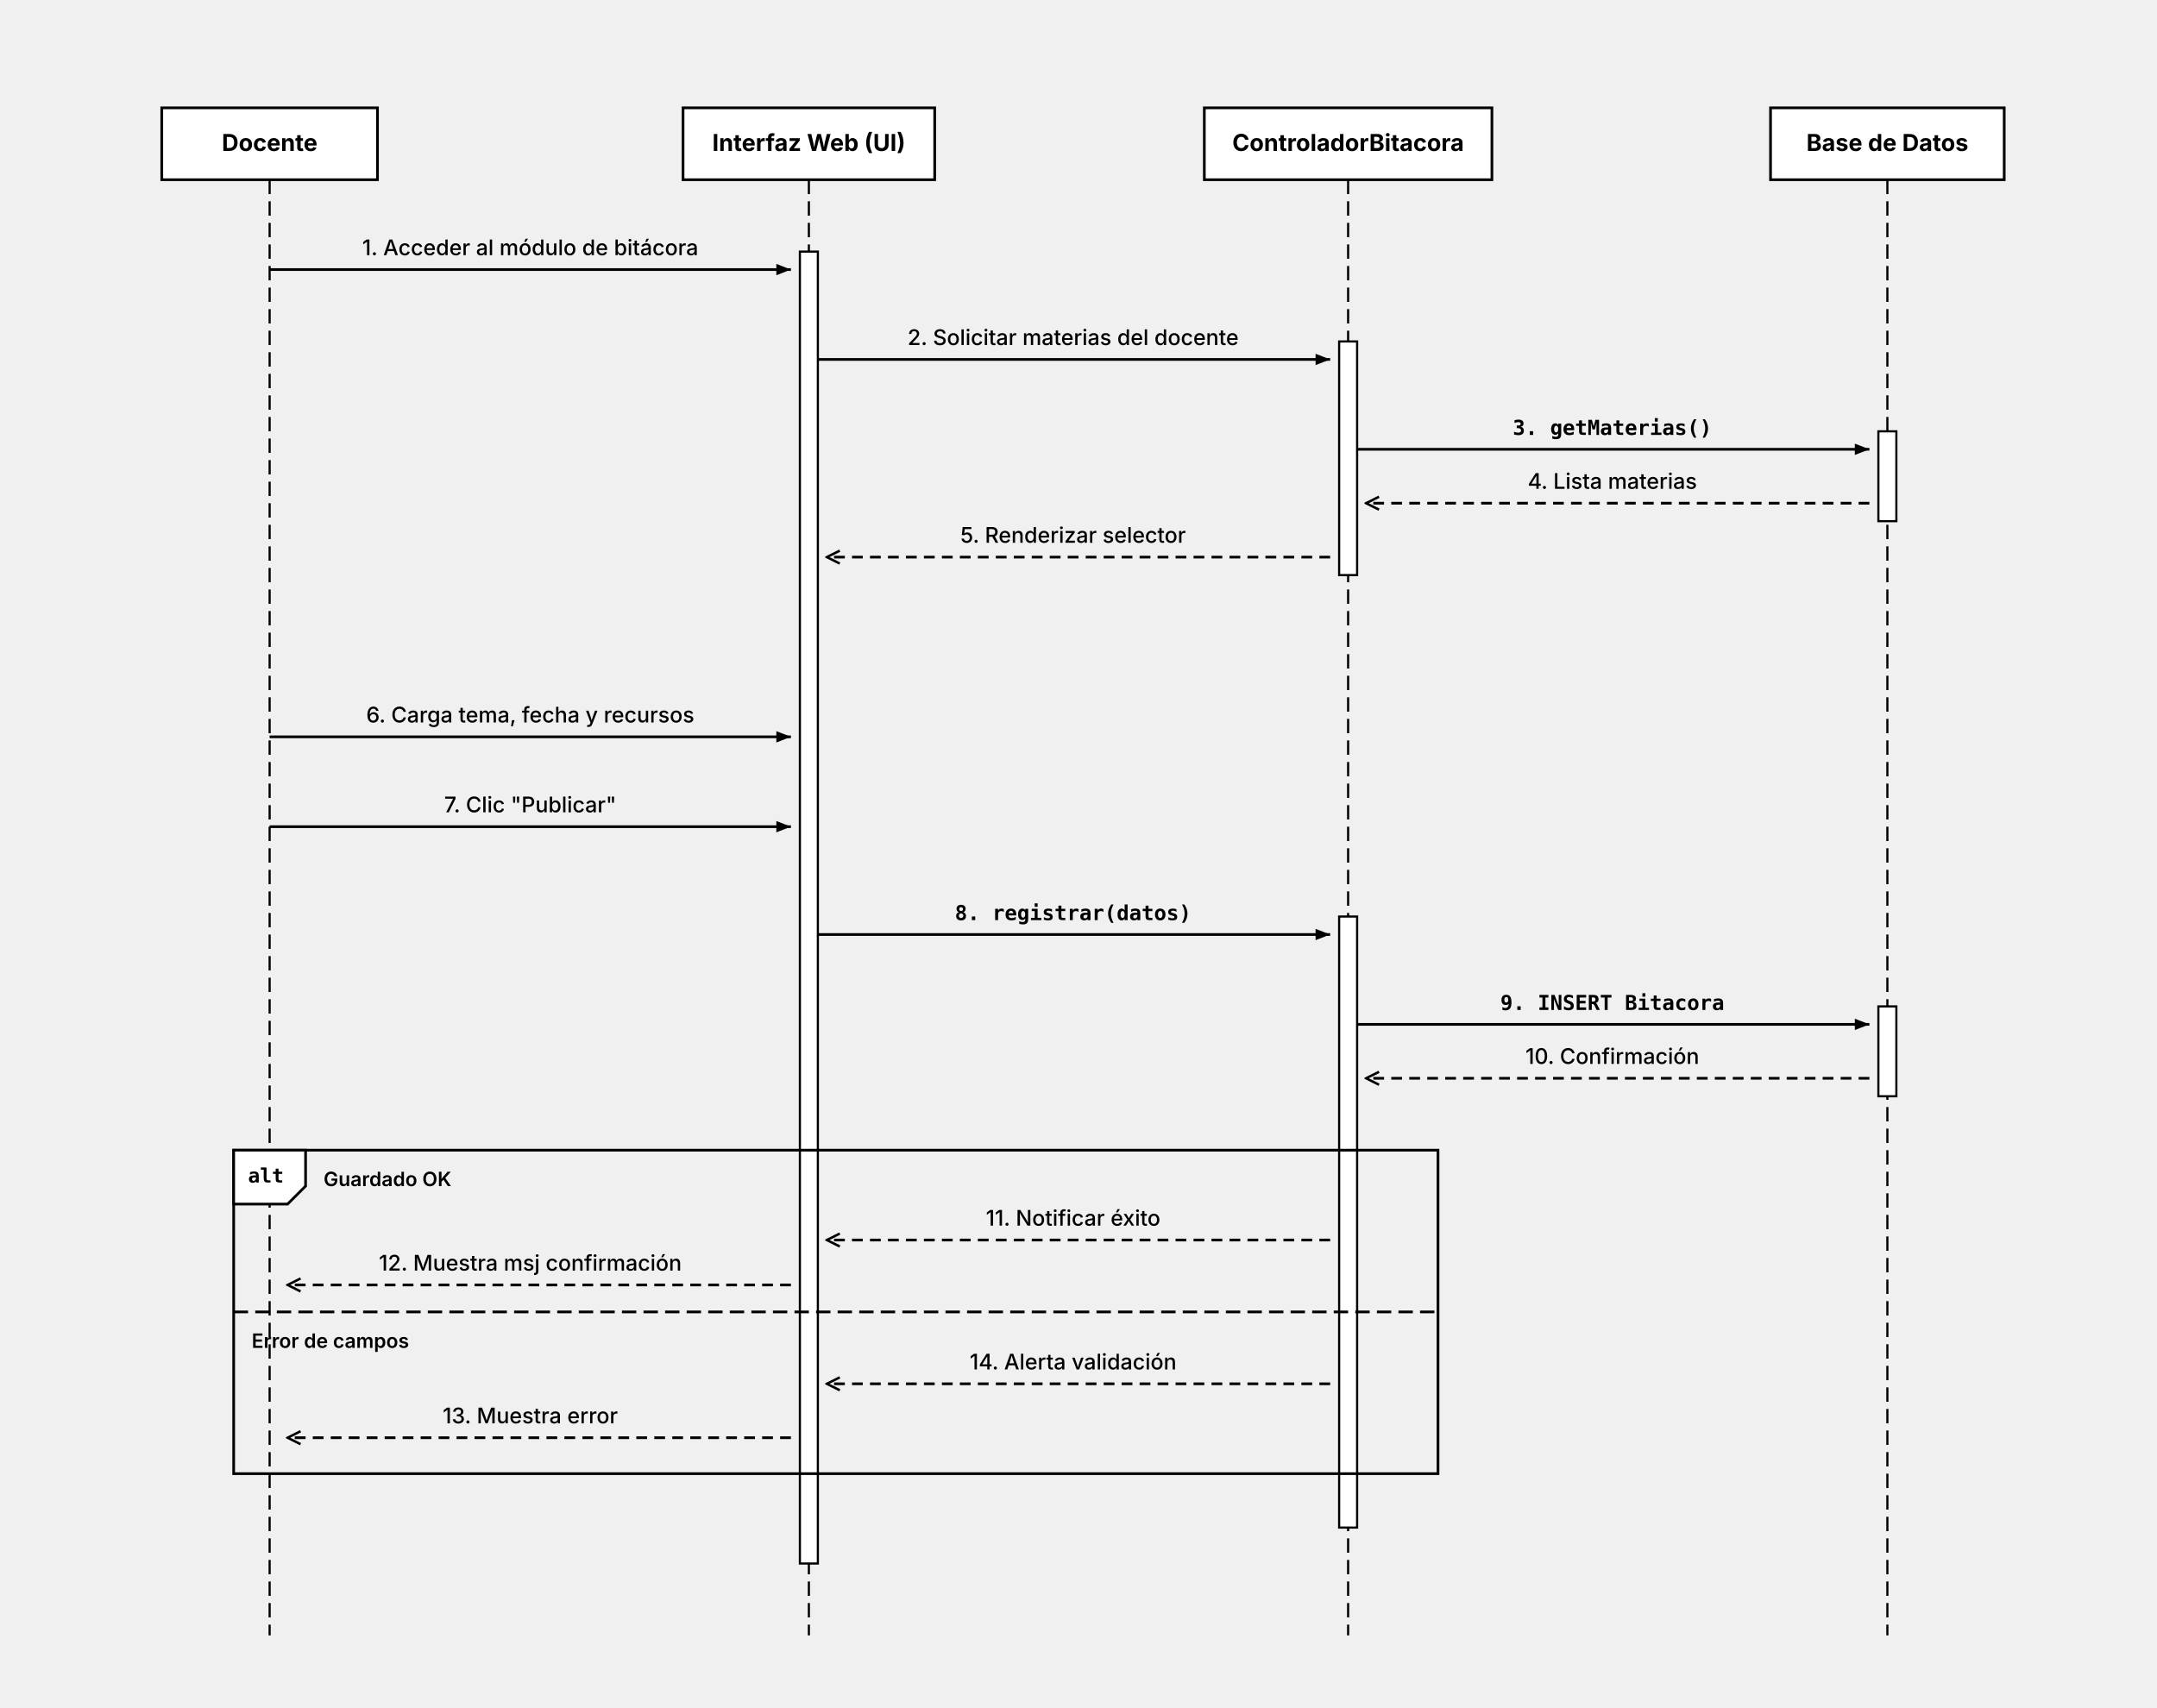
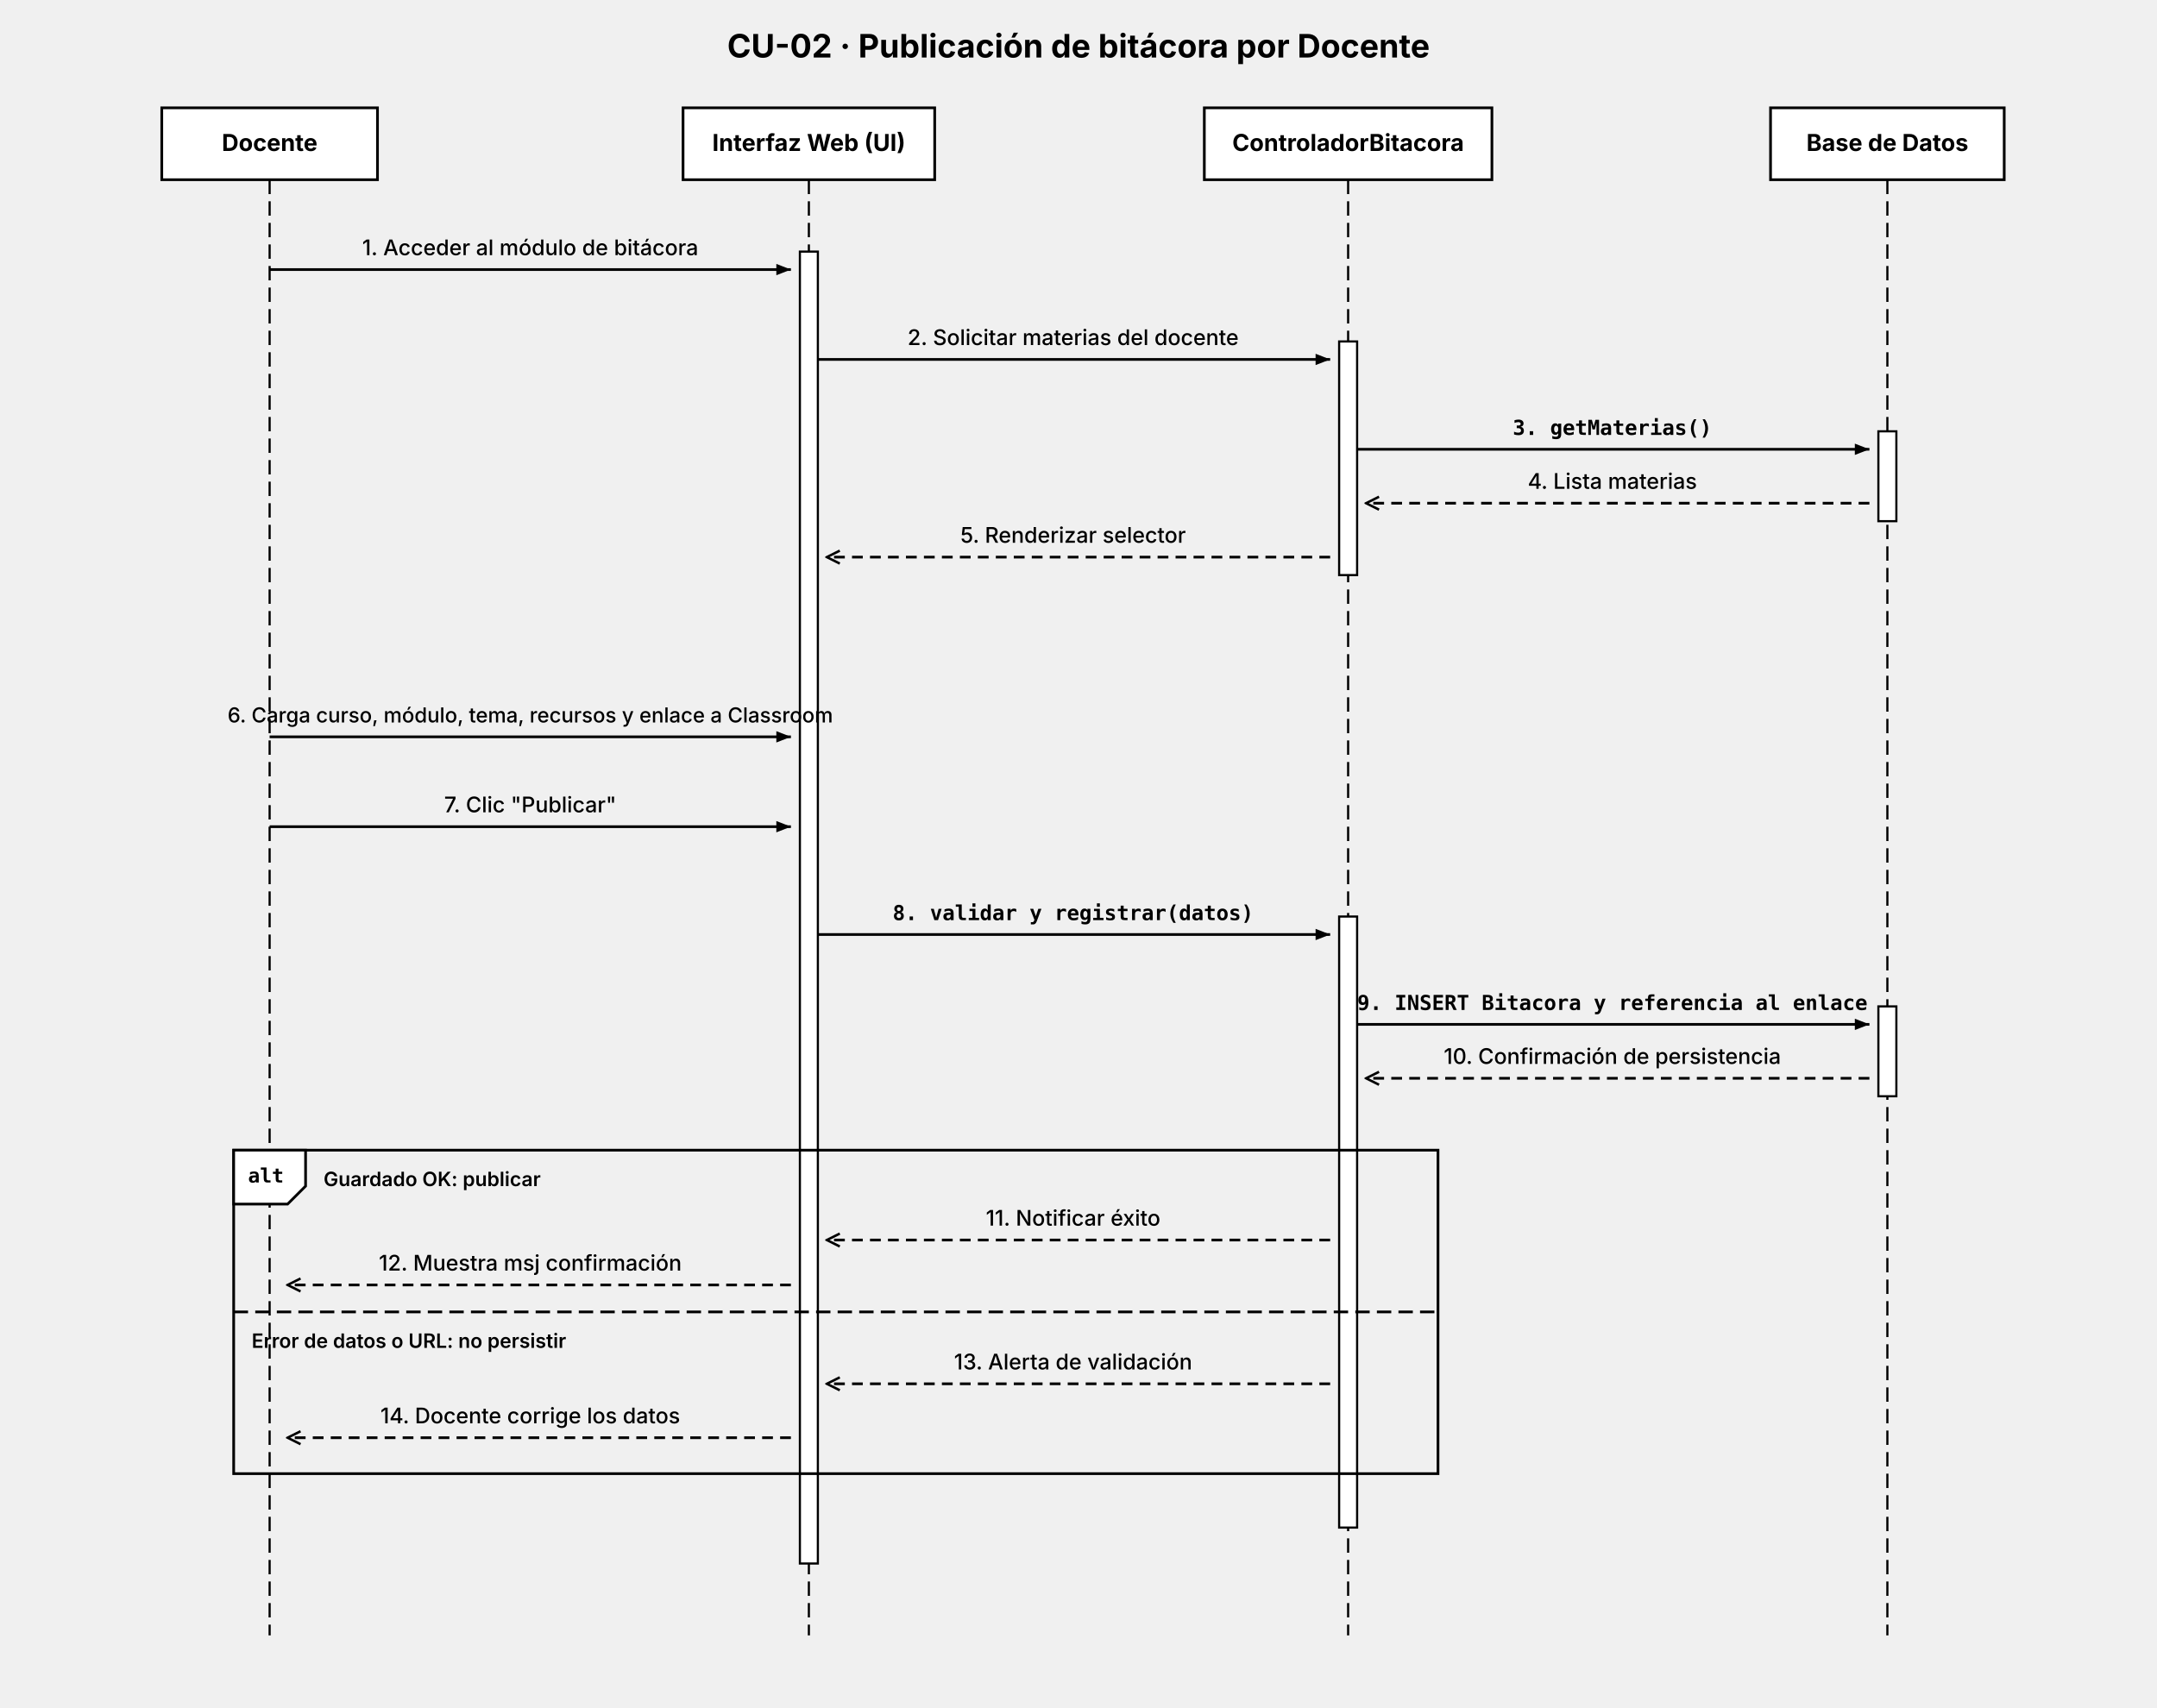
<svg xmlns="http://www.w3.org/2000/svg" id="sequenceDiagramSvg" viewBox="0 0 1200 950">
  <defs>
    <marker id="seqArrow" viewBox="0 0 10 10" refX="9" refY="5" markerWidth="6" markerHeight="6" orient="auto">
      <path d="M 0 1.5 L 9 5 L 0 8.5 z" fill="#000000" />
    </marker>
    <marker id="seqReturnArrow" viewBox="0 0 10 10" refX="9" refY="5" markerWidth="6" markerHeight="6" orient="auto">
      <path d="M 1 1 L 9 5 L 1 9" fill="none" stroke="#000000" stroke-width="1.5" />
    </marker>
  </defs>
+   <text x="600" y="32" font-family="'Inter', sans-serif" font-weight="700" font-size="18" fill="#000000" text-anchor="middle">CU-02 · Publicación de bitácora por Docente</text>
  <g transform="translate(150, 60)">
    <rect x="-60" y="0" width="120" height="40" fill="#ffffff" stroke="#000000" stroke-width="1.5" />
    <text x="0" y="24" font-family="'Inter', sans-serif" font-weight="700" font-size="13" fill="#000000" text-anchor="middle">Docente</text>
    <line x1="0" y1="40" x2="0" y2="850" stroke="#000000" stroke-width="1.2" stroke-dasharray="8 4" />
  </g>
  <g transform="translate(450, 60)">
    <rect x="-70" y="0" width="140" height="40" fill="#ffffff" stroke="#000000" stroke-width="1.5" />
    <text x="0" y="24" font-family="'Inter', sans-serif" font-weight="700" font-size="13" fill="#000000" text-anchor="middle">Interfaz Web (UI)</text>
    <line x1="0" y1="40" x2="0" y2="850" stroke="#000000" stroke-width="1.2" stroke-dasharray="8 4" />
  </g>
  <g transform="translate(750, 60)">
    <rect x="-80" y="0" width="160" height="40" fill="#ffffff" stroke="#000000" stroke-width="1.5" />
    <text x="0" y="24" font-family="'Inter', sans-serif" font-weight="700" font-size="13" fill="#000000" text-anchor="middle">ControladorBitacora</text>
    <line x1="0" y1="40" x2="0" y2="850" stroke="#000000" stroke-width="1.2" stroke-dasharray="8 4" />
  </g>
  <g transform="translate(1050, 60)">
    <rect x="-65" y="0" width="130" height="40" fill="#ffffff" stroke="#000000" stroke-width="1.5" />
    <text x="0" y="24" font-family="'Inter', sans-serif" font-weight="700" font-size="13" fill="#000000" text-anchor="middle">Base de Datos</text>
    <line x1="0" y1="40" x2="0" y2="850" stroke="#000000" stroke-width="1.2" stroke-dasharray="8 4" />
  </g>
  <rect x="445" y="140" width="10" height="730" fill="#ffffff" stroke="#000000" stroke-width="1.2" />
  <rect x="745" y="190" width="10" height="130" fill="#ffffff" stroke="#000000" stroke-width="1.2" />
  <rect x="1045" y="240" width="10" height="50" fill="#ffffff" stroke="#000000" stroke-width="1.2" />
  <rect x="745" y="510" width="10" height="340" fill="#ffffff" stroke="#000000" stroke-width="1.2" />
  <rect x="1045" y="560" width="10" height="50" fill="#ffffff" stroke="#000000" stroke-width="1.2" />
  <line x1="150" y1="150" x2="440" y2="150" stroke="#000000" stroke-width="1.5" marker-end="url(#seqArrow)" />
  <text x="295" y="142" font-family="'Inter', sans-serif" font-size="12" font-weight="500" fill="#000000" text-anchor="middle">1. Acceder al módulo de bitácora</text>
  <line x1="455" y1="200" x2="740" y2="200" stroke="#000000" stroke-width="1.5" marker-end="url(#seqArrow)" />
  <text x="597" y="192" font-family="'Inter', sans-serif" font-size="12" font-weight="500" fill="#000000" text-anchor="middle">2. Solicitar materias del docente</text>
  <line x1="755" y1="250" x2="1040" y2="250" stroke="#000000" stroke-width="1.5" marker-end="url(#seqArrow)" />
  <text x="897" y="242" font-family="'Fira Code', monospace" font-size="11.5" font-weight="600" fill="#000000" text-anchor="middle">3. getMaterias()</text>
  <line x1="1040" y1="280" x2="760" y2="280" stroke="#000000" stroke-width="1.5" stroke-dasharray="6 4" marker-end="url(#seqReturnArrow)" />
  <text x="897" y="272" font-family="'Inter', sans-serif" font-size="12" font-weight="500" fill="#000000" text-anchor="middle">4. Lista materias</text>
  <line x1="740" y1="310" x2="460" y2="310" stroke="#000000" stroke-width="1.5" stroke-dasharray="6 4" marker-end="url(#seqReturnArrow)" />
  <text x="597" y="302" font-family="'Inter', sans-serif" font-size="12" font-weight="500" fill="#000000" text-anchor="middle">5. Renderizar selector</text>
  <line x1="150" y1="410" x2="440" y2="410" stroke="#000000" stroke-width="1.5" marker-end="url(#seqArrow)" />
-   <text x="295" y="402" font-family="'Inter', sans-serif" font-size="12" font-weight="500" fill="#000000" text-anchor="middle">6. Carga tema, fecha y recursos</text>
+   <text x="295" y="402" font-family="'Inter', sans-serif" font-size="11.5" font-weight="500" fill="#000000" text-anchor="middle">6. Carga curso, módulo, tema, recursos y enlace a Classroom</text>
  <line x1="150" y1="460" x2="440" y2="460" stroke="#000000" stroke-width="1.5" marker-end="url(#seqArrow)" />
  <text x="295" y="452" font-family="'Inter', sans-serif" font-size="12" font-weight="500" fill="#000000" text-anchor="middle">7. Clic "Publicar"</text>
  <line x1="455" y1="520" x2="740" y2="520" stroke="#000000" stroke-width="1.5" marker-end="url(#seqArrow)" />
-   <text x="597" y="512" font-family="'Fira Code', monospace" font-size="11.5" font-weight="600" fill="#000000" text-anchor="middle">8. registrar(datos)</text>
+   <text x="597" y="512" font-family="'Fira Code', monospace" font-size="11.5" font-weight="600" fill="#000000" text-anchor="middle">8. validar y registrar(datos)</text>
  <line x1="755" y1="570" x2="1040" y2="570" stroke="#000000" stroke-width="1.5" marker-end="url(#seqArrow)" />
-   <text x="897" y="562" font-family="'Fira Code', monospace" font-size="11.5" font-weight="600" fill="#000000" text-anchor="middle">9. INSERT Bitacora</text>
+   <text x="897" y="562" font-family="'Fira Code', monospace" font-size="11.5" font-weight="600" fill="#000000" text-anchor="middle">9. INSERT Bitacora y referencia al enlace</text>
  <line x1="1040" y1="600" x2="760" y2="600" stroke="#000000" stroke-width="1.5" stroke-dasharray="6 4" marker-end="url(#seqReturnArrow)" />
-   <text x="897" y="592" font-family="'Inter', sans-serif" font-size="12" font-weight="500" fill="#000000" text-anchor="middle">10. Confirmación</text>
+   <text x="897" y="592" font-family="'Inter', sans-serif" font-size="12" font-weight="500" fill="#000000" text-anchor="middle">10. Confirmación de persistencia</text>
  <g transform="translate(130, 640)">
    <rect x="0" y="0" width="670" height="180" fill="none" stroke="#000000" stroke-width="1.5" />
    <path d="M 0 0 L 40 0 L 40 20 L 30 30 L 0 30 Z" fill="#ffffff" stroke="#000000" stroke-width="1.5" />
    <text x="8" y="18" font-family="'Fira Code', monospace" font-size="11" font-weight="600" fill="#000000">alt</text>
-     <text x="50" y="20" font-family="'Inter', sans-serif" font-size="11" font-weight="600" fill="#000000">Guardado OK</text>
+     <text x="50" y="20" font-family="'Inter', sans-serif" font-size="11" font-weight="600" fill="#000000">Guardado OK: publicar</text>
    <line x1="0" y1="90" x2="670" y2="90" stroke="#000000" stroke-width="1.5" stroke-dasharray="8 4" />
-     <text x="10" y="110" font-family="'Inter', sans-serif" font-size="11" font-weight="600" fill="#000000">Error de campos</text>
+     <text x="10" y="110" font-family="'Inter', sans-serif" font-size="11" font-weight="600" fill="#000000">Error de datos o URL: no persistir</text>
  </g>
  <line x1="740" y1="690" x2="460" y2="690" stroke="#000000" stroke-width="1.5" stroke-dasharray="6 4" marker-end="url(#seqReturnArrow)" />
  <text x="597" y="682" font-family="'Inter', sans-serif" font-size="12" font-weight="500" fill="#000000" text-anchor="middle">11. Notificar éxito</text>
  <line x1="440" y1="715" x2="160" y2="715" stroke="#000000" stroke-width="1.5" stroke-dasharray="6 4" marker-end="url(#seqReturnArrow)" />
  <text x="295" y="707" font-family="'Inter', sans-serif" font-size="12" font-weight="500" fill="#000000" text-anchor="middle">12. Muestra msj confirmación</text>
  <line x1="740" y1="770" x2="460" y2="770" stroke="#000000" stroke-width="1.5" stroke-dasharray="6 4" marker-end="url(#seqReturnArrow)" />
-   <text x="597" y="762" font-family="'Inter', sans-serif" font-size="12" font-weight="500" fill="#000000" text-anchor="middle">14. Alerta validación</text>
+   <text x="597" y="762" font-family="'Inter', sans-serif" font-size="12" font-weight="500" fill="#000000" text-anchor="middle">13. Alerta de validación</text>
  <line x1="440" y1="800" x2="160" y2="800" stroke="#000000" stroke-width="1.5" stroke-dasharray="6 4" marker-end="url(#seqReturnArrow)" />
-   <text x="295" y="792" font-family="'Inter', sans-serif" font-size="12" font-weight="500" fill="#000000" text-anchor="middle">13. Muestra error</text>
+   <text x="295" y="792" font-family="'Inter', sans-serif" font-size="12" font-weight="500" fill="#000000" text-anchor="middle">14. Docente corrige los datos</text>
</svg>
